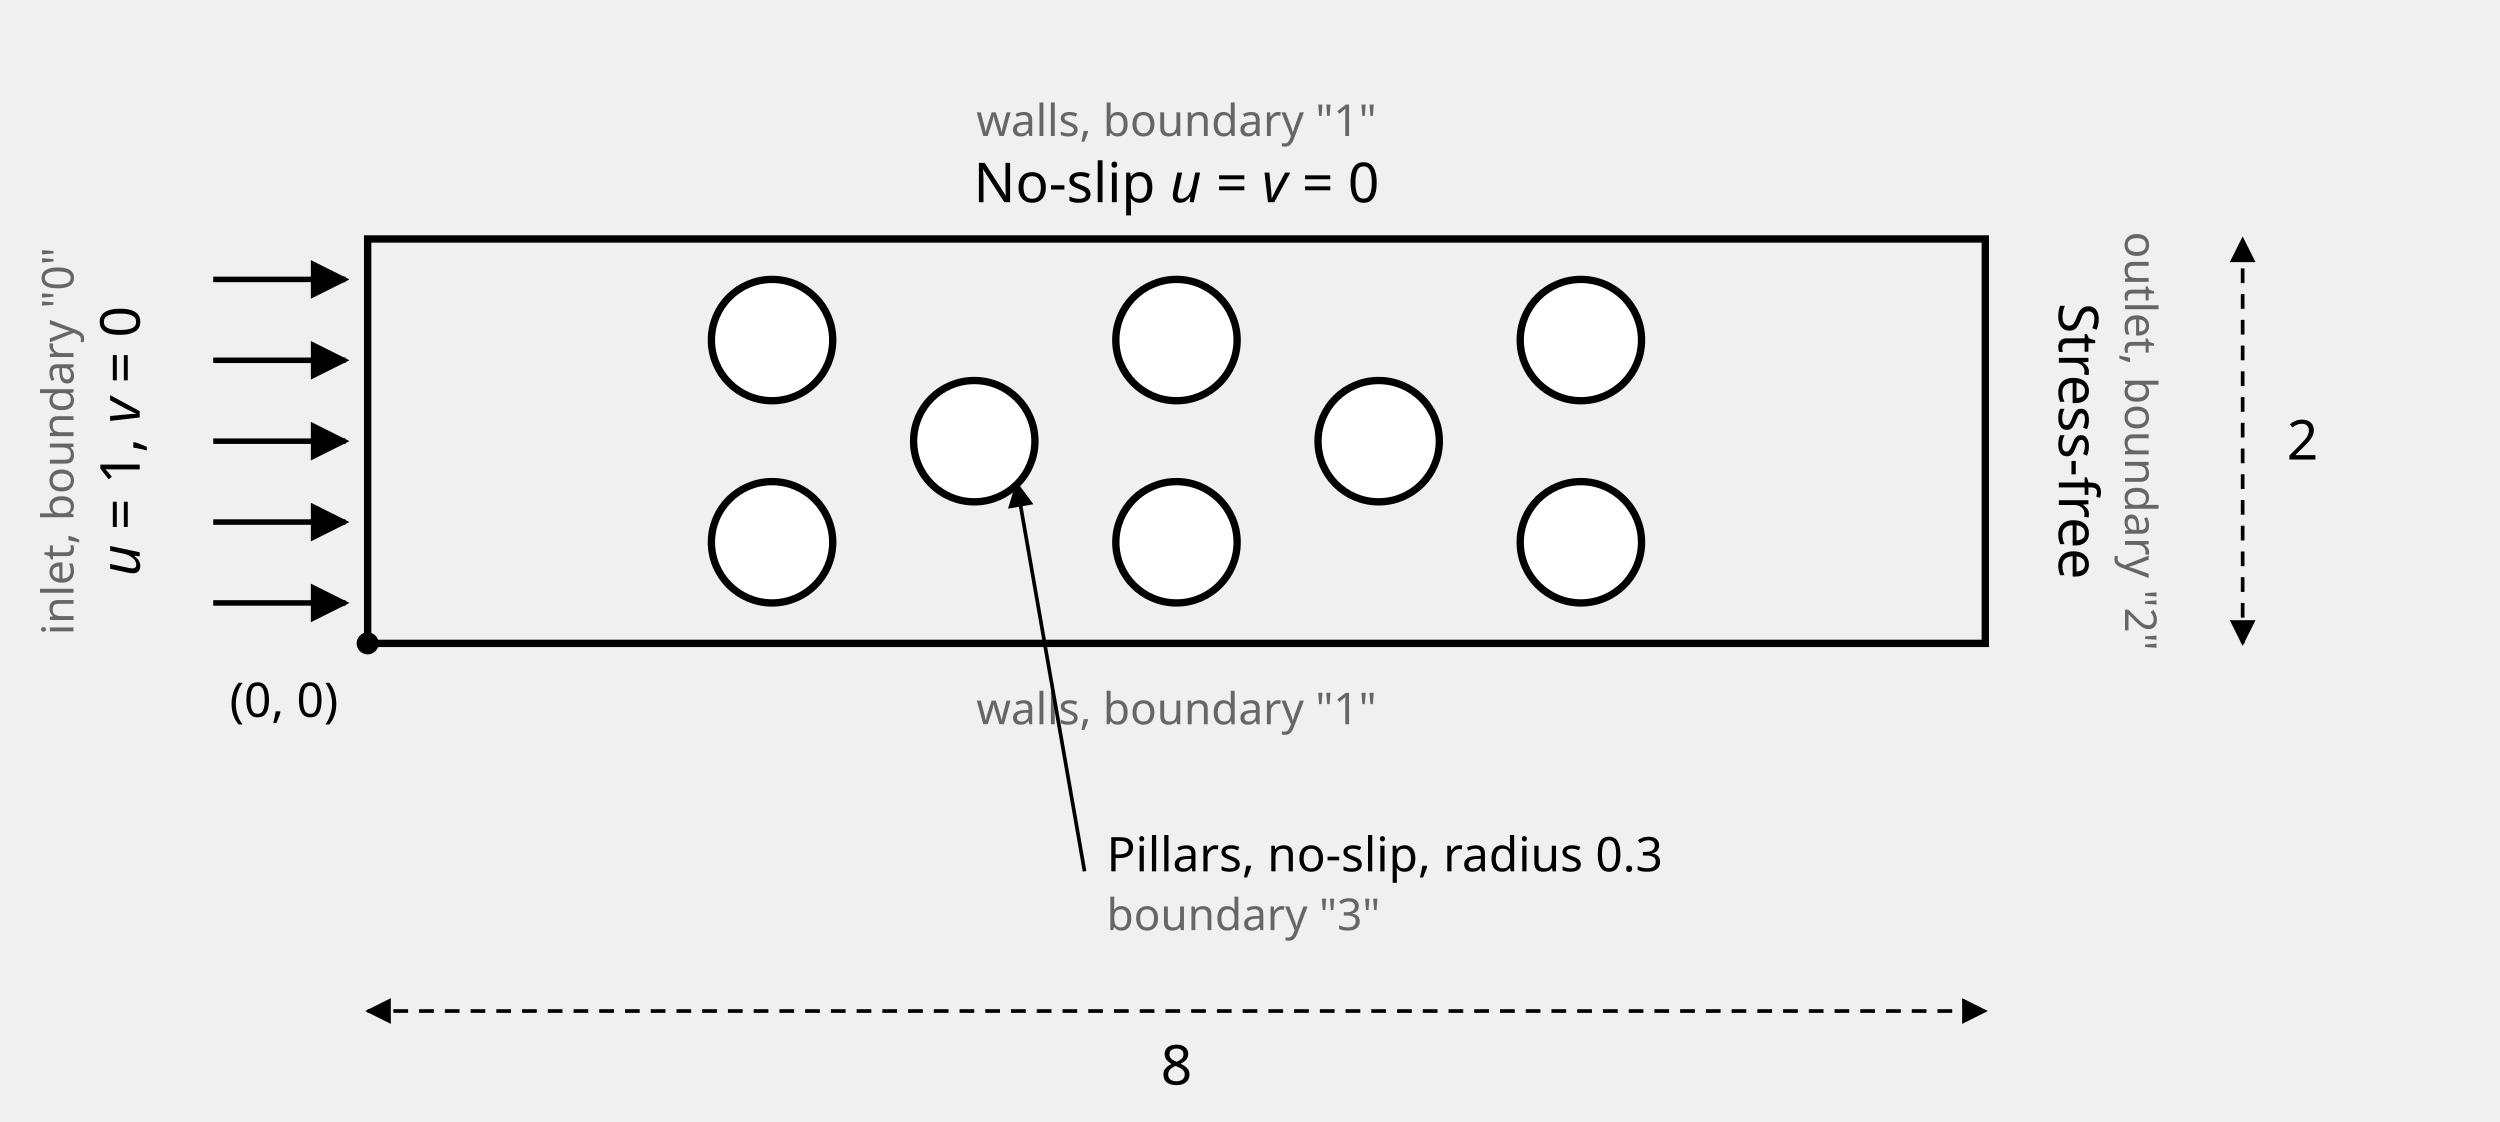
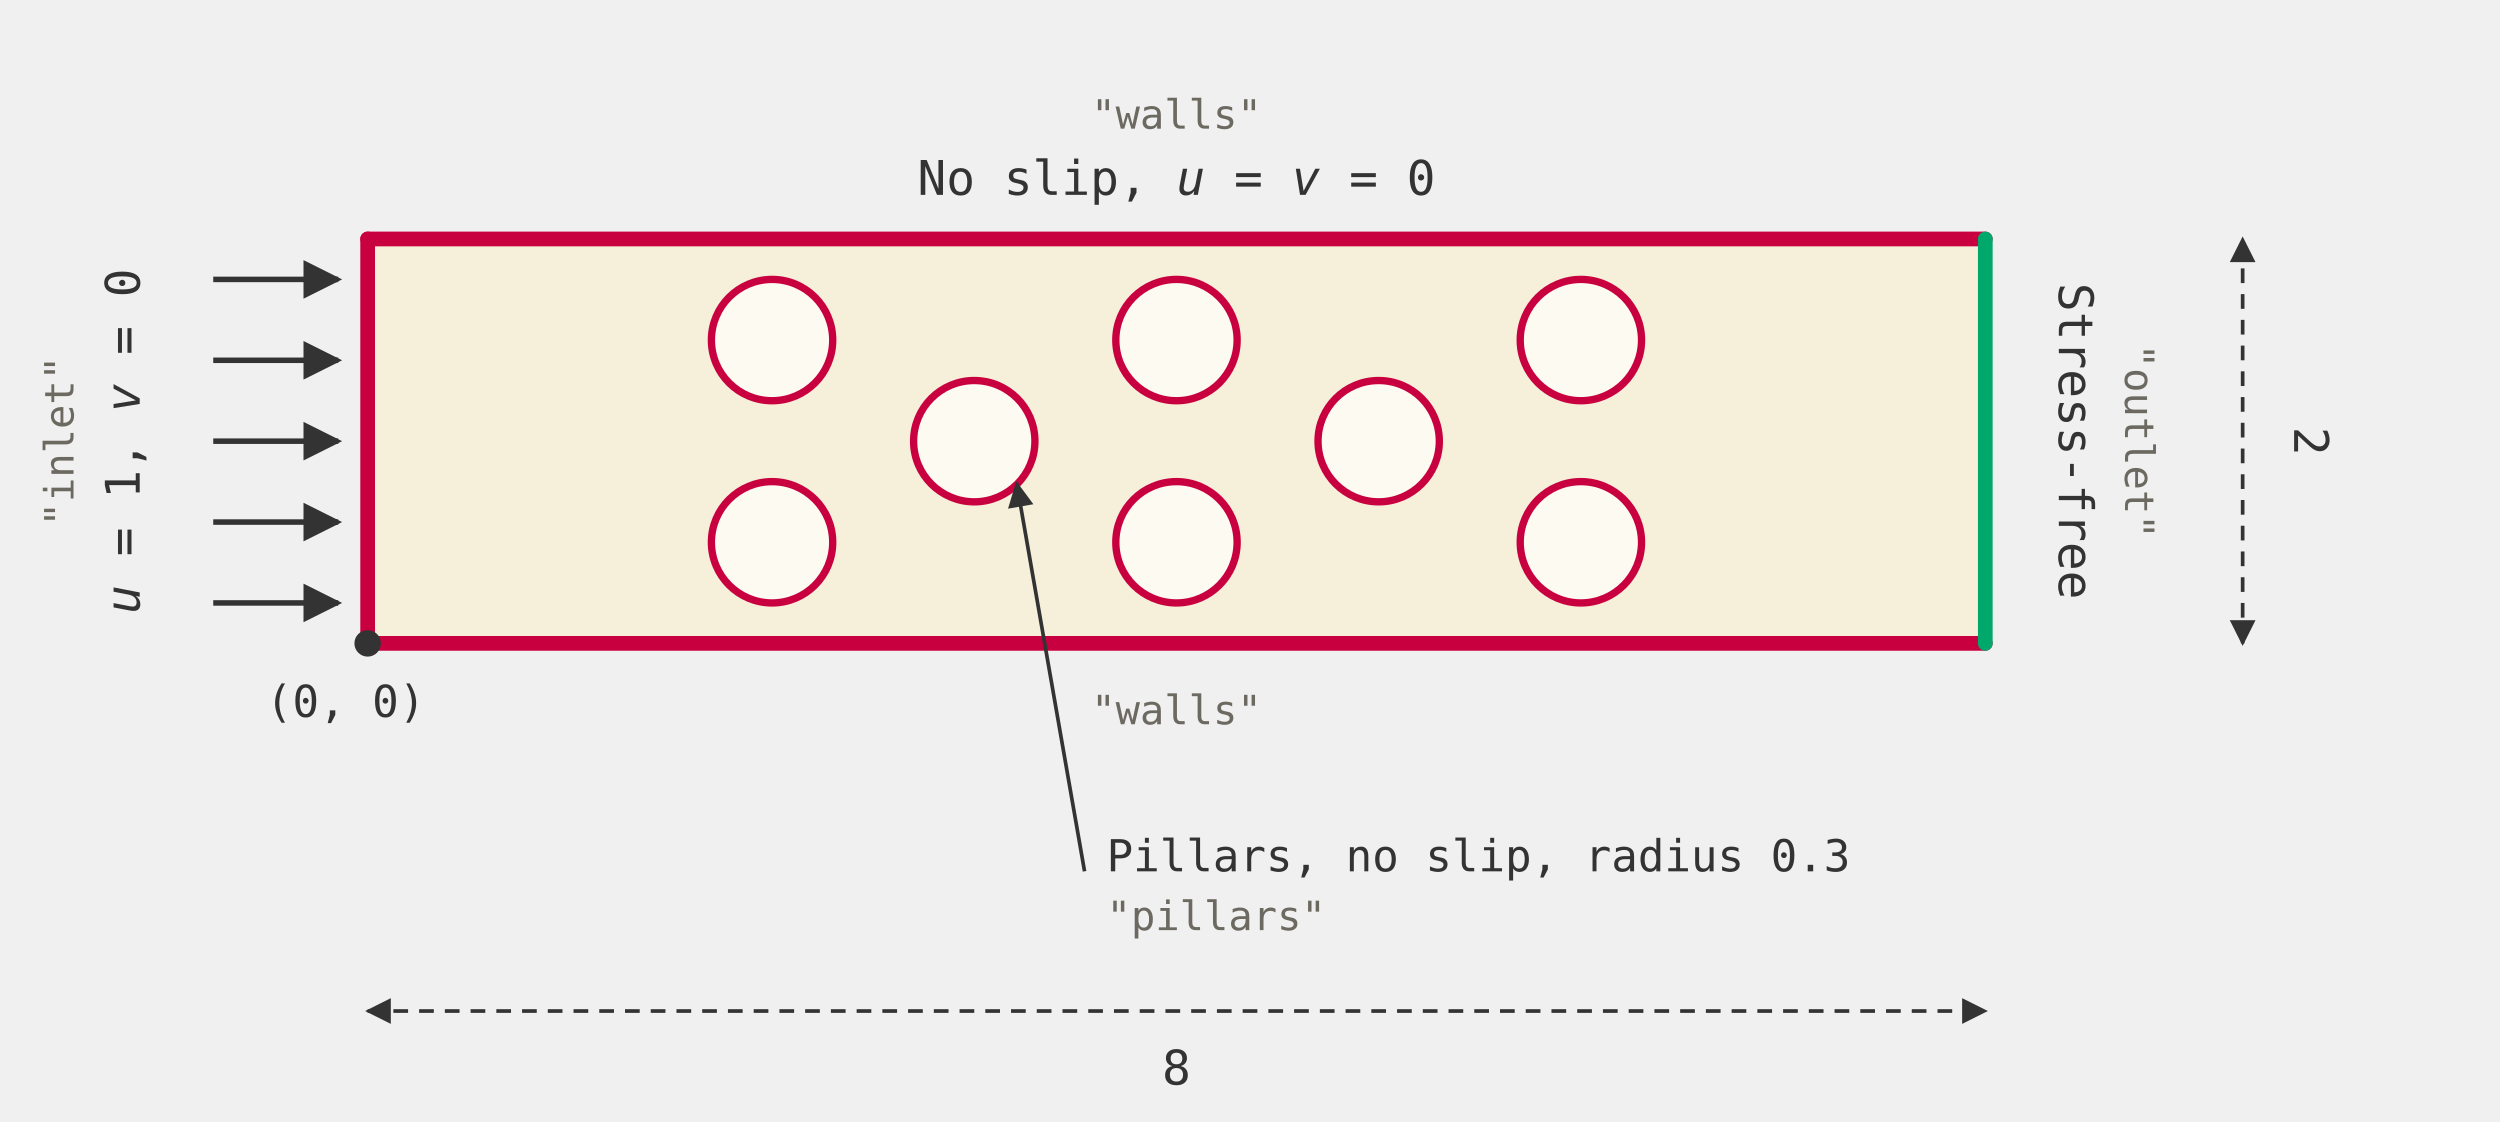
- <svg xmlns="http://www.w3.org/2000/svg" viewBox="0 0 680 305" width="680" height="305" font-family="sans-serif" font-size="15" fill="#000">
+ <svg xmlns="http://www.w3.org/2000/svg" class="fig" viewBox="0 0 680 305" width="680" height="305" font-family="Roboto Mono, monospace" font-size="13" fill="#000">
+   <style>
+     .fig { font-family: "Roboto Mono", ui-monospace, SFMono-Regular, Menlo, Consolas, monospace; font-size: 13px; }
+     .fig[fill="#000"], .fig [fill="#000"] { fill: var(--fig-ink, #333333); }
+     .fig [stroke="#000"] { stroke: var(--fig-ink, #333333); }
+     .fig [fill="#666"] { fill: var(--fig-muted, #6b6960); }
+     .fig [fill="#fff"] { fill: var(--fig-bg, #fdfaf2); }
+     .fig [stroke="#fff"] { stroke: var(--fig-bg, #fdfaf2); }
+     .fig [fill="#f6efd9"] { fill: var(--fig-area, #f6efd9); }
+     .fig [stroke="#f6efd9"] { stroke: var(--fig-area, #f6efd9); }
+     .fig [stroke="#c8003f"] { stroke: var(--fig-value, #c8003f); }
+     .fig [fill="#c8003f"] { fill: var(--fig-value, #c8003f); }
+     .fig [stroke="#d4aa00"] { stroke: var(--fig-robin, #d4aa00); }
+     .fig [fill="#d4aa00"] { fill: var(--fig-robin, #d4aa00); }
+     .fig [stroke="#0086d4"] { stroke: var(--fig-flux, #0086d4); }
+     .fig [fill="#0086d4"] { fill: var(--fig-flux, #0086d4); }
+     .fig [stroke="#00a86b"] { stroke: var(--fig-zero, #00a86b); }
+     .fig [fill="#00a86b"] { fill: var(--fig-zero, #00a86b); }
+     .fig [fill="#8f7200"] { fill: var(--fig-gold-ink, #8f7200); }
+     .fig [font-size="11"] { font-size: 10px; }
+     .fig [font-size="12"] { font-size: 11px; }
+     .fig [font-size="13"] { font-size: 12px; }
+     .fig [font-size="16"] { font-size: 14px; }
+     .fig [font-size="18"] { font-size: 15px; }
+   </style>
  <defs>
    <marker id="arrow" viewBox="0 0 10 10" refX="9" refY="5" markerWidth="7" markerHeight="7" orient="auto-start-reverse">
      <path d="M0,0 L10,5 L0,10 z" fill="#000" />
    </marker>
+     <marker id="arrow-flux" viewBox="0 0 10 10" refX="9" refY="5" markerWidth="6" markerHeight="6" orient="auto-start-reverse">
+       <path d="M0,0 L10,5 L0,10 z" fill="#0086d4" />
+     </marker>
  </defs>
-   <rect x="100" y="65" width="440" height="110" fill="none" stroke="#000" stroke-width="2" />
-   <circle cx="210" cy="147.5" r="16.5" fill="#fff" stroke="#000" stroke-width="2" />
-   <circle cx="210" cy="92.5" r="16.5" fill="#fff" stroke="#000" stroke-width="2" />
-   <circle cx="265" cy="120" r="16.5" fill="#fff" stroke="#000" stroke-width="2" />
-   <circle cx="320" cy="147.5" r="16.5" fill="#fff" stroke="#000" stroke-width="2" />
-   <circle cx="320" cy="92.5" r="16.5" fill="#fff" stroke="#000" stroke-width="2" />
-   <circle cx="375" cy="120" r="16.5" fill="#fff" stroke="#000" stroke-width="2" />
-   <circle cx="430" cy="147.5" r="16.5" fill="#fff" stroke="#000" stroke-width="2" />
-   <circle cx="430" cy="92.5" r="16.5" fill="#fff" stroke="#000" stroke-width="2" />
-   <line x1="58" y1="164" x2="94" y2="164" stroke="#000" stroke-width="1.5" marker-end="url(#arrow)" />
-   <line x1="58" y1="142" x2="94" y2="142" stroke="#000" stroke-width="1.5" marker-end="url(#arrow)" />
-   <line x1="58" y1="120" x2="94" y2="120" stroke="#000" stroke-width="1.5" marker-end="url(#arrow)" />
-   <line x1="58" y1="98" x2="94" y2="98" stroke="#000" stroke-width="1.5" marker-end="url(#arrow)" />
-   <line x1="58" y1="76" x2="94" y2="76" stroke="#000" stroke-width="1.5" marker-end="url(#arrow)" />
+   <polygon points="100,175 540,175 540,65 100,65" fill="#f6efd9" stroke="#000" stroke-width="2" stroke-linejoin="round" />
+   <polyline points="100,175 540,175" fill="none" stroke="#c8003f" stroke-width="4" stroke-linecap="round" stroke-linejoin="round" />
+   <polyline points="100,175 100,65" fill="none" stroke="#c8003f" stroke-width="4" stroke-linecap="round" stroke-linejoin="round" />
+   <polyline points="100,65 540,65" fill="none" stroke="#c8003f" stroke-width="4" stroke-linecap="round" stroke-linejoin="round" />
+   <polyline points="540,175 540,65" fill="none" stroke="#00a86b" stroke-width="4" stroke-linecap="round" stroke-linejoin="round" />
+   <circle cx="210" cy="147.5" r="16.5" fill="#fff" stroke="#c8003f" stroke-width="2" />
+   <circle cx="210" cy="92.5" r="16.5" fill="#fff" stroke="#c8003f" stroke-width="2" />
+   <circle cx="265" cy="120" r="16.5" fill="#fff" stroke="#c8003f" stroke-width="2" />
+   <circle cx="320" cy="147.5" r="16.5" fill="#fff" stroke="#c8003f" stroke-width="2" />
+   <circle cx="320" cy="92.5" r="16.5" fill="#fff" stroke="#c8003f" stroke-width="2" />
+   <circle cx="375" cy="120" r="16.5" fill="#fff" stroke="#c8003f" stroke-width="2" />
+   <circle cx="430" cy="147.5" r="16.5" fill="#fff" stroke="#c8003f" stroke-width="2" />
+   <circle cx="430" cy="92.5" r="16.5" fill="#fff" stroke="#c8003f" stroke-width="2" />
+   <line x1="58" y1="164" x2="92" y2="164" stroke="#000" stroke-width="1.5" marker-end="url(#arrow)" />
+   <line x1="58" y1="142" x2="92" y2="142" stroke="#000" stroke-width="1.5" marker-end="url(#arrow)" />
+   <line x1="58" y1="120" x2="92" y2="120" stroke="#000" stroke-width="1.5" marker-end="url(#arrow)" />
+   <line x1="58" y1="98" x2="92" y2="98" stroke="#000" stroke-width="1.5" marker-end="url(#arrow)" />
+   <line x1="58" y1="76" x2="92" y2="76" stroke="#000" stroke-width="1.5" marker-end="url(#arrow)" />
  <text x="38" y="120" text-anchor="middle" transform="rotate(-90 38 120)">
    <tspan font-style="italic">u</tspan> = 1, <tspan font-style="italic">v</tspan> = 0</text>
-   <text x="20" y="120" font-size="12" fill="#666" text-anchor="middle" transform="rotate(-90 20 120)">inlet, boundary "0"</text>
-   <text x="320" y="55" text-anchor="middle">No-slip <tspan font-style="italic">u</tspan> = <tspan font-style="italic">v</tspan> = 0</text>
-   <text x="320" y="37" font-size="12" fill="#666" text-anchor="middle">walls, boundary "1"</text>
-   <text x="320" y="197" font-size="12" fill="#666" text-anchor="middle">walls, boundary "1"</text>
+   <text x="20" y="120" font-size="12" fill="#666" text-anchor="middle" transform="rotate(-90 20 120)">"inlet"</text>
+   <text x="320" y="53" text-anchor="middle">No slip, <tspan font-style="italic">u</tspan> = <tspan font-style="italic">v</tspan> = 0</text>
+   <text x="320" y="35" font-size="12" fill="#666" text-anchor="middle">"walls"</text>
+   <text x="320" y="197" font-size="12" fill="#666" text-anchor="middle">"walls"</text>
  <text x="560" y="120" text-anchor="middle" transform="rotate(90 560 120)">Stress-free</text>
-   <text x="578" y="120" font-size="12" fill="#666" text-anchor="middle" transform="rotate(90 578 120)">outlet, boundary "2"</text>
+   <text x="578" y="120" font-size="12" fill="#666" text-anchor="middle" transform="rotate(90 578 120)">"outlet"</text>
  <line x1="295" y1="237" x2="276.55" y2="131.55" stroke="#000" stroke-width="1" marker-end="url(#arrow)" />
-   <text x="301" y="237" font-size="13">Pillars, no-slip, radius 0.3</text>
-   <text x="301" y="253" font-size="12" fill="#666">boundary "3"</text>
+   <text x="301" y="237" font-size="13">Pillars, no slip, radius 0.3</text>
+   <text x="301" y="253" font-size="12" fill="#666">"pillars"</text>
  <line x1="100" y1="275" x2="540" y2="275" stroke="#000" stroke-width="1" stroke-dasharray="4 3" marker-start="url(#arrow)" marker-end="url(#arrow)" />
  <text x="320" y="295" text-anchor="middle">8</text>
  <line x1="610" y1="175" x2="610" y2="65" stroke="#000" stroke-width="1" stroke-dasharray="4 3" marker-start="url(#arrow)" marker-end="url(#arrow)" />
-   <text x="622" y="125">2</text>
-   <circle cx="100" cy="175" r="3" />
-   <text x="92" y="195" font-size="13" text-anchor="end">(0, 0)</text>
+   <text x="624" y="120" text-anchor="middle" transform="rotate(90 624 120)">2</text>
+   <circle cx="100" cy="175" r="3" fill="#000" stroke="#000" stroke-width="1.2" />
+   <text x="94" y="195" font-size="13" text-anchor="middle">(0, 0)</text>
</svg>
